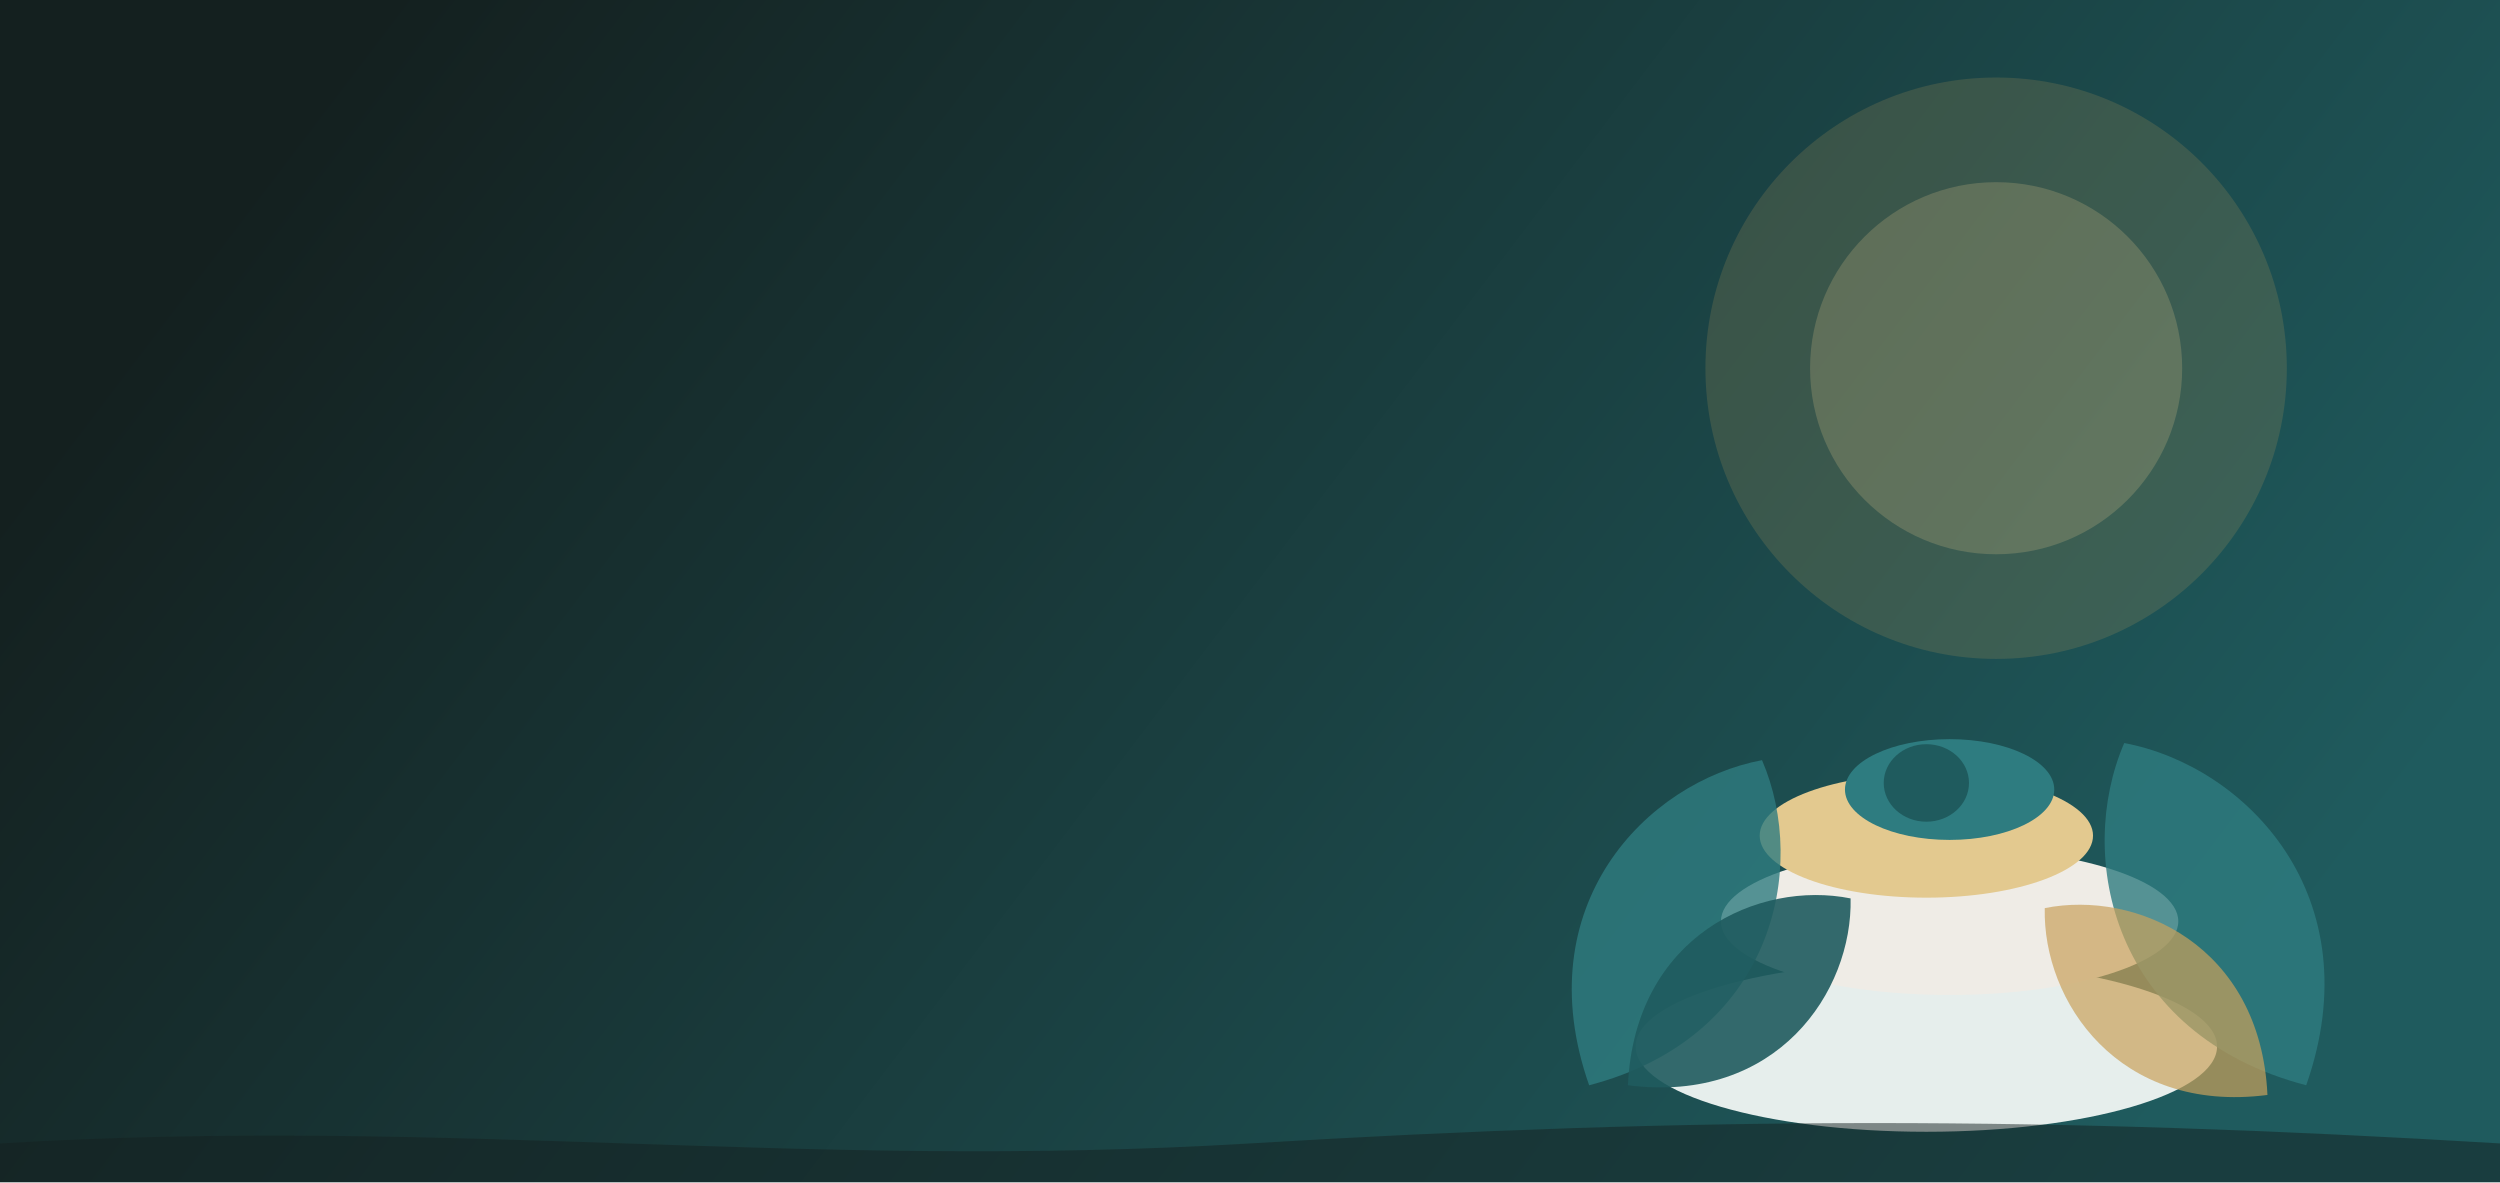
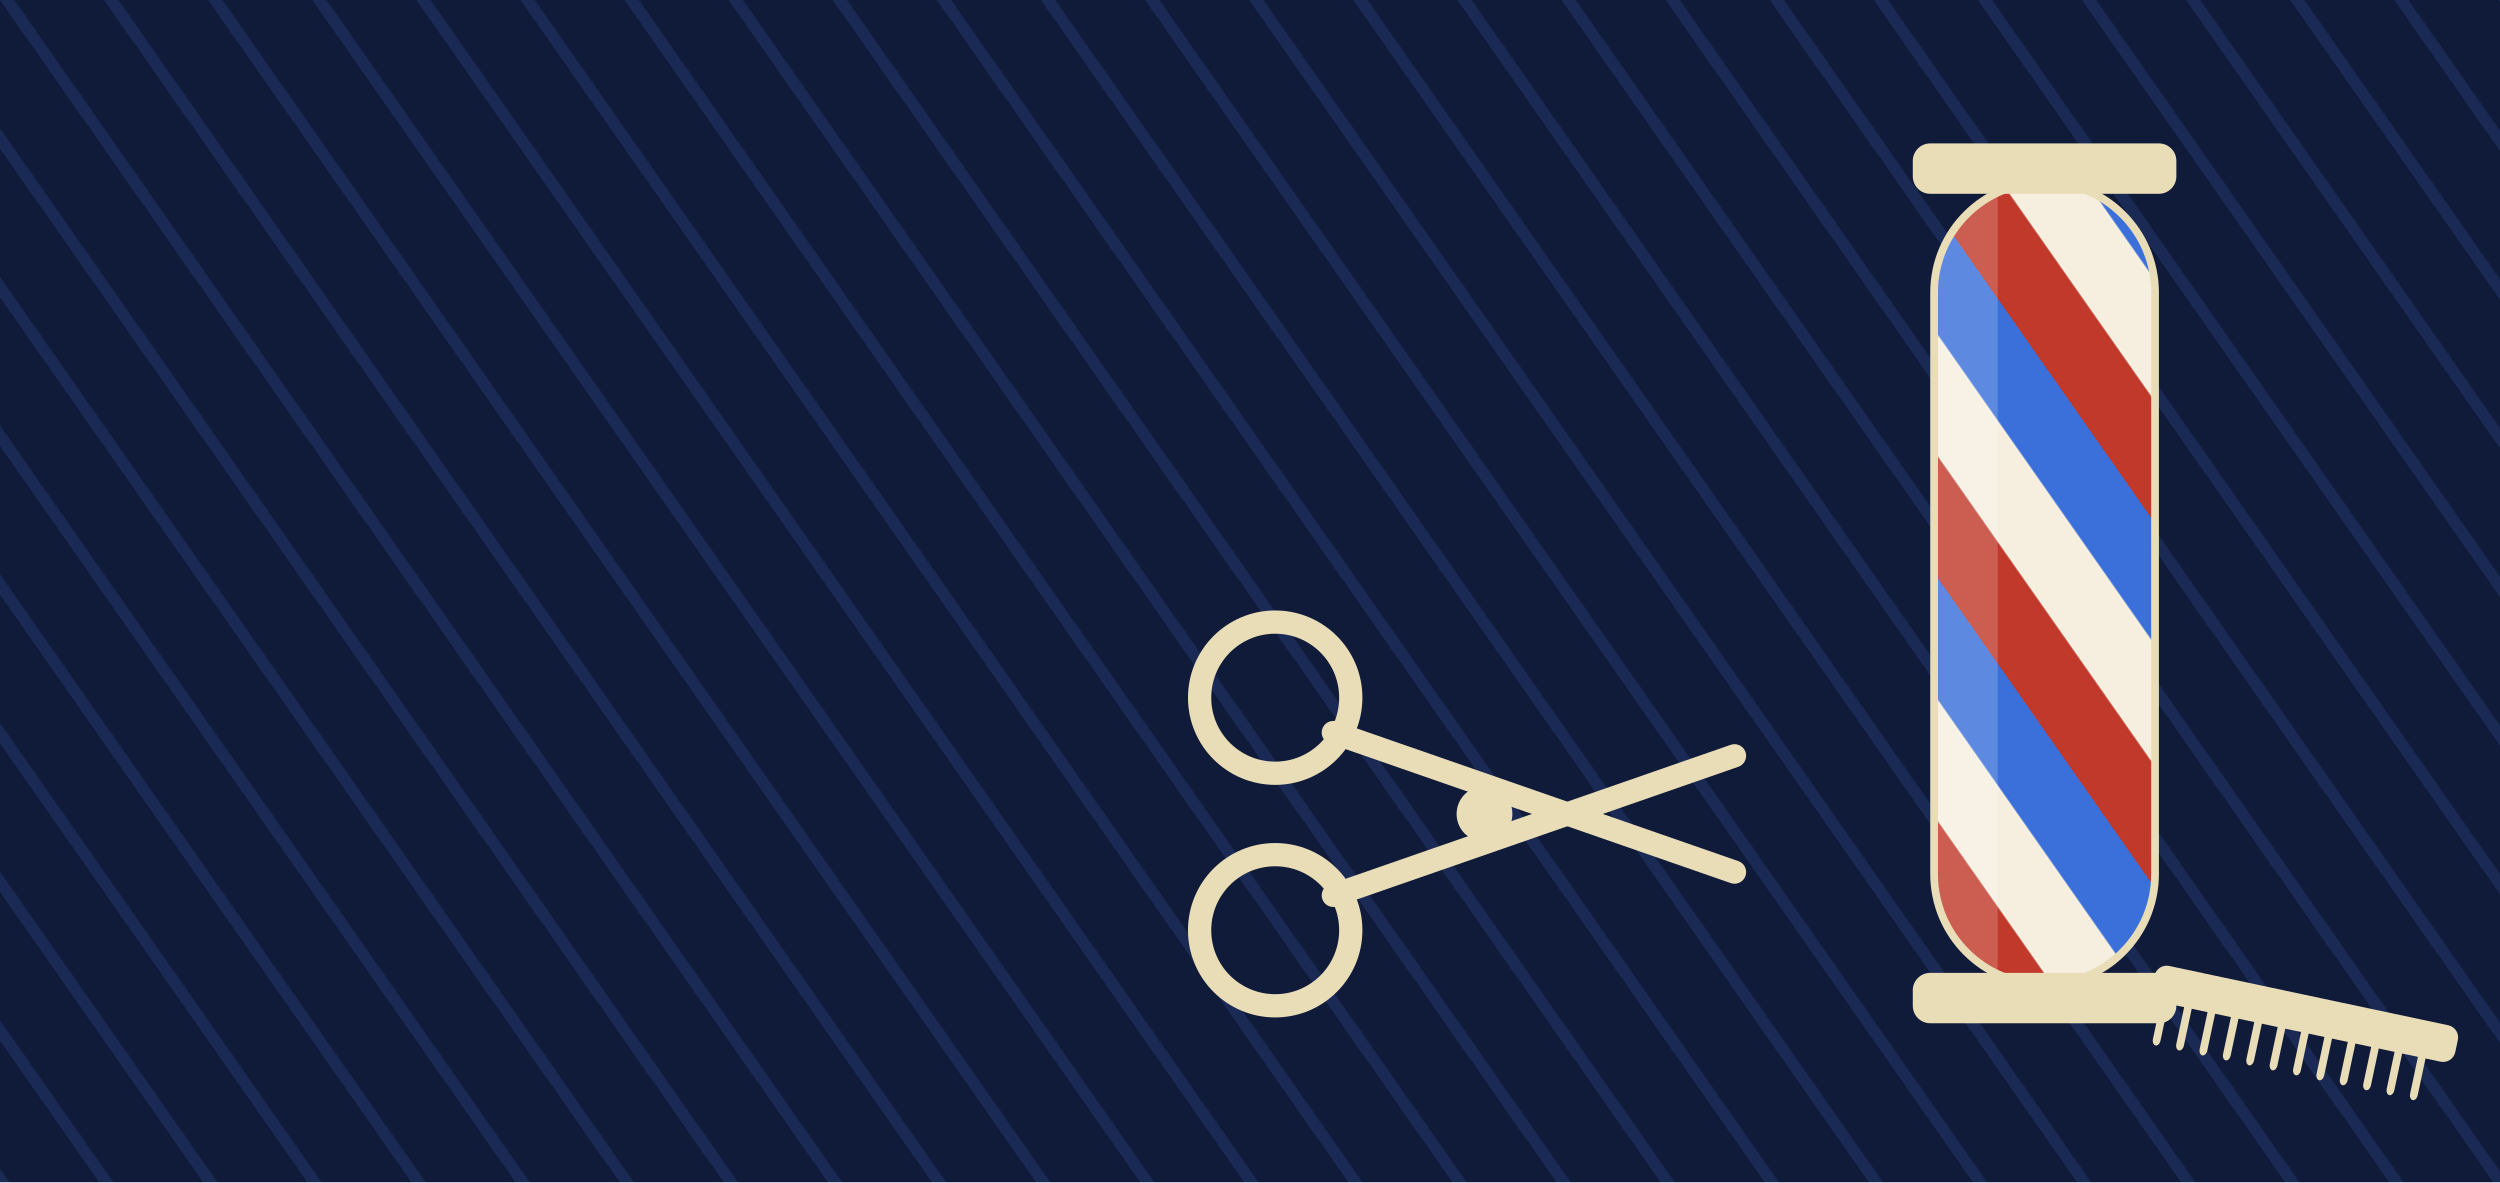
- <svg xmlns="http://www.w3.org/2000/svg" viewBox="0 0 1290 610" width="1290" height="610" role="img" aria-hidden="true" focusable="false">
+ <svg xmlns="http://www.w3.org/2000/svg" viewBox="0 0 1290 610" width="1290" height="610" role="img">
  <defs>
-     <linearGradient id="g" gradientTransform="rotate(20 .5 .5)">
-       <stop offset="0" stop-color="#14201F" />
-       <stop offset="1" stop-color="#1F5B5E" />
-     </linearGradient>
+     <pattern id="h1" width="44" height="44" patternUnits="userSpaceOnUse" patternTransform="rotate(-35)">
+       <rect width="44" height="44" fill="#101B3A" />
+       <rect width="6" height="44" fill="#1A2A55" />
+     </pattern>
  </defs>
-   <rect width="1290" height="610" fill="url(#g)" />
-   <circle cx="1030" cy="190" r="150" fill="#C9A15B" opacity=".18" />
-   <circle cx="1030" cy="190" r="96" fill="#E3C98F" opacity=".22" />
-   <ellipse cx="994" cy="540" rx="150" ry="44" fill="#E6EEEC" />
-   <ellipse cx="1006" cy="475.4" rx="118" ry="38" fill="#EFECE6" />
-   <ellipse cx="994" cy="431.2" rx="86" ry="32" fill="#E3C98F" />
-   <ellipse cx="1006" cy="407.4" rx="54" ry="26" fill="#2E7C80" />
-   <ellipse cx="994" cy="404" rx="22" ry="20" fill="#1F5B5E" />
-   <path transform="translate(820 560) rotate(-62)" d="M0 0 C 66.5 -72.2, 152 -47.5, 190 0 C 152 47.5, 66.5 72.2, 0 0 Z" fill="#2E7C80" opacity="0.8" />
-   <path transform="translate(840 560) rotate(-40)" d="M0 0 C 52.5 -57, 120 -37.5, 150 0 C 120 37.5, 52.5 57, 0 0 Z" fill="#1F5B5E" opacity="0.9" />
-   <path transform="translate(1190 560) rotate(-118)" d="M0 0 C 70 -76, 160 -50, 200 0 C 160 50, 70 76, 0 0 Z" fill="#2E7C80" opacity="0.8" />
-   <path transform="translate(1170 565) rotate(-140)" d="M0 0 C 52.5 -57, 120 -37.5, 150 0 C 120 37.5, 52.5 57, 0 0 Z" fill="#C9A15B" opacity="0.7" />
-   <path d="M0 590 C 232.2 576, 412.8 604, 645 590 S 1057.8 576, 1290 590 L 1290 610 L 0 610 Z" fill="#14201F" opacity="0.5" />
+   <rect width="1290" height="610" fill="url(#h1)" />
+   <defs>
+     <clipPath id="h1pole-c">
+       <rect x="1000" y="96" width="110" height="410" rx="55" />
+     </clipPath>
+     <pattern id="h1pole-p" width="108" height="108" patternUnits="userSpaceOnUse" patternTransform="rotate(-35)">
+       <rect width="108" height="108" fill="#F6EFE0" />
+       <rect width="36" height="108" fill="#C0392B" />
+       <rect x="72" width="36" height="108" fill="#3B6FD9" />
+     </pattern>
+   </defs>
+   <rect x="996" y="92" width="118" height="418" rx="59" fill="#E9DDB8" />
+   <g clip-path="url(#h1pole-c)">
+     <rect x="1000" y="96" width="110" height="410" fill="url(#h1pole-p)" />
+     <rect x="1000" y="96" width="30.8" height="410" fill="#fff" opacity="0.18" />
+   </g>
+   <rect x="987" y="74" width="136" height="26" rx="9" fill="#E9DDB8" />
+   <rect x="987" y="502" width="136" height="26" rx="9" fill="#E9DDB8" />
+   <g transform="translate(760 420)" stroke="#E9DDB8" stroke-width="12" stroke-linecap="round" stroke-linejoin="round" fill="none">
+     <circle cx="-102" cy="-60" r="39" />
+     <circle cx="-102" cy="60" r="39" />
+     <path d="M -72 -42 L 135 30" />
+     <path d="M -72 42 L 135 -30" />
+     <circle cx="6" cy="0" r="8.4" fill="#E9DDB8" />
+   </g>
+   <g transform="translate(1190 520) rotate(12)" fill="#E9DDB8">
+     <rect x="-80" y="-6.4" width="160" height="19.2" rx="6.4" />
+     <rect x="-74" y="9.6" width="4" height="25.6" rx="3" />
+     <rect x="-61.667" y="9.6" width="4" height="25.6" rx="3" />
+     <rect x="-49.333" y="9.6" width="4" height="25.6" rx="3" />
+     <rect x="-37" y="9.6" width="4" height="25.6" rx="3" />
+     <rect x="-24.667" y="9.6" width="4" height="25.6" rx="3" />
+     <rect x="-12.333" y="9.6" width="4" height="25.6" rx="3" />
+     <rect x="0" y="9.6" width="4" height="25.6" rx="3" />
+     <rect x="12.333" y="9.6" width="4" height="25.6" rx="3" />
+     <rect x="24.667" y="9.6" width="4" height="25.6" rx="3" />
+     <rect x="37" y="9.6" width="4" height="25.6" rx="3" />
+     <rect x="49.333" y="9.6" width="4" height="25.6" rx="3" />
+     <rect x="61.667" y="9.6" width="4" height="25.6" rx="3" />
+   </g>
</svg>
